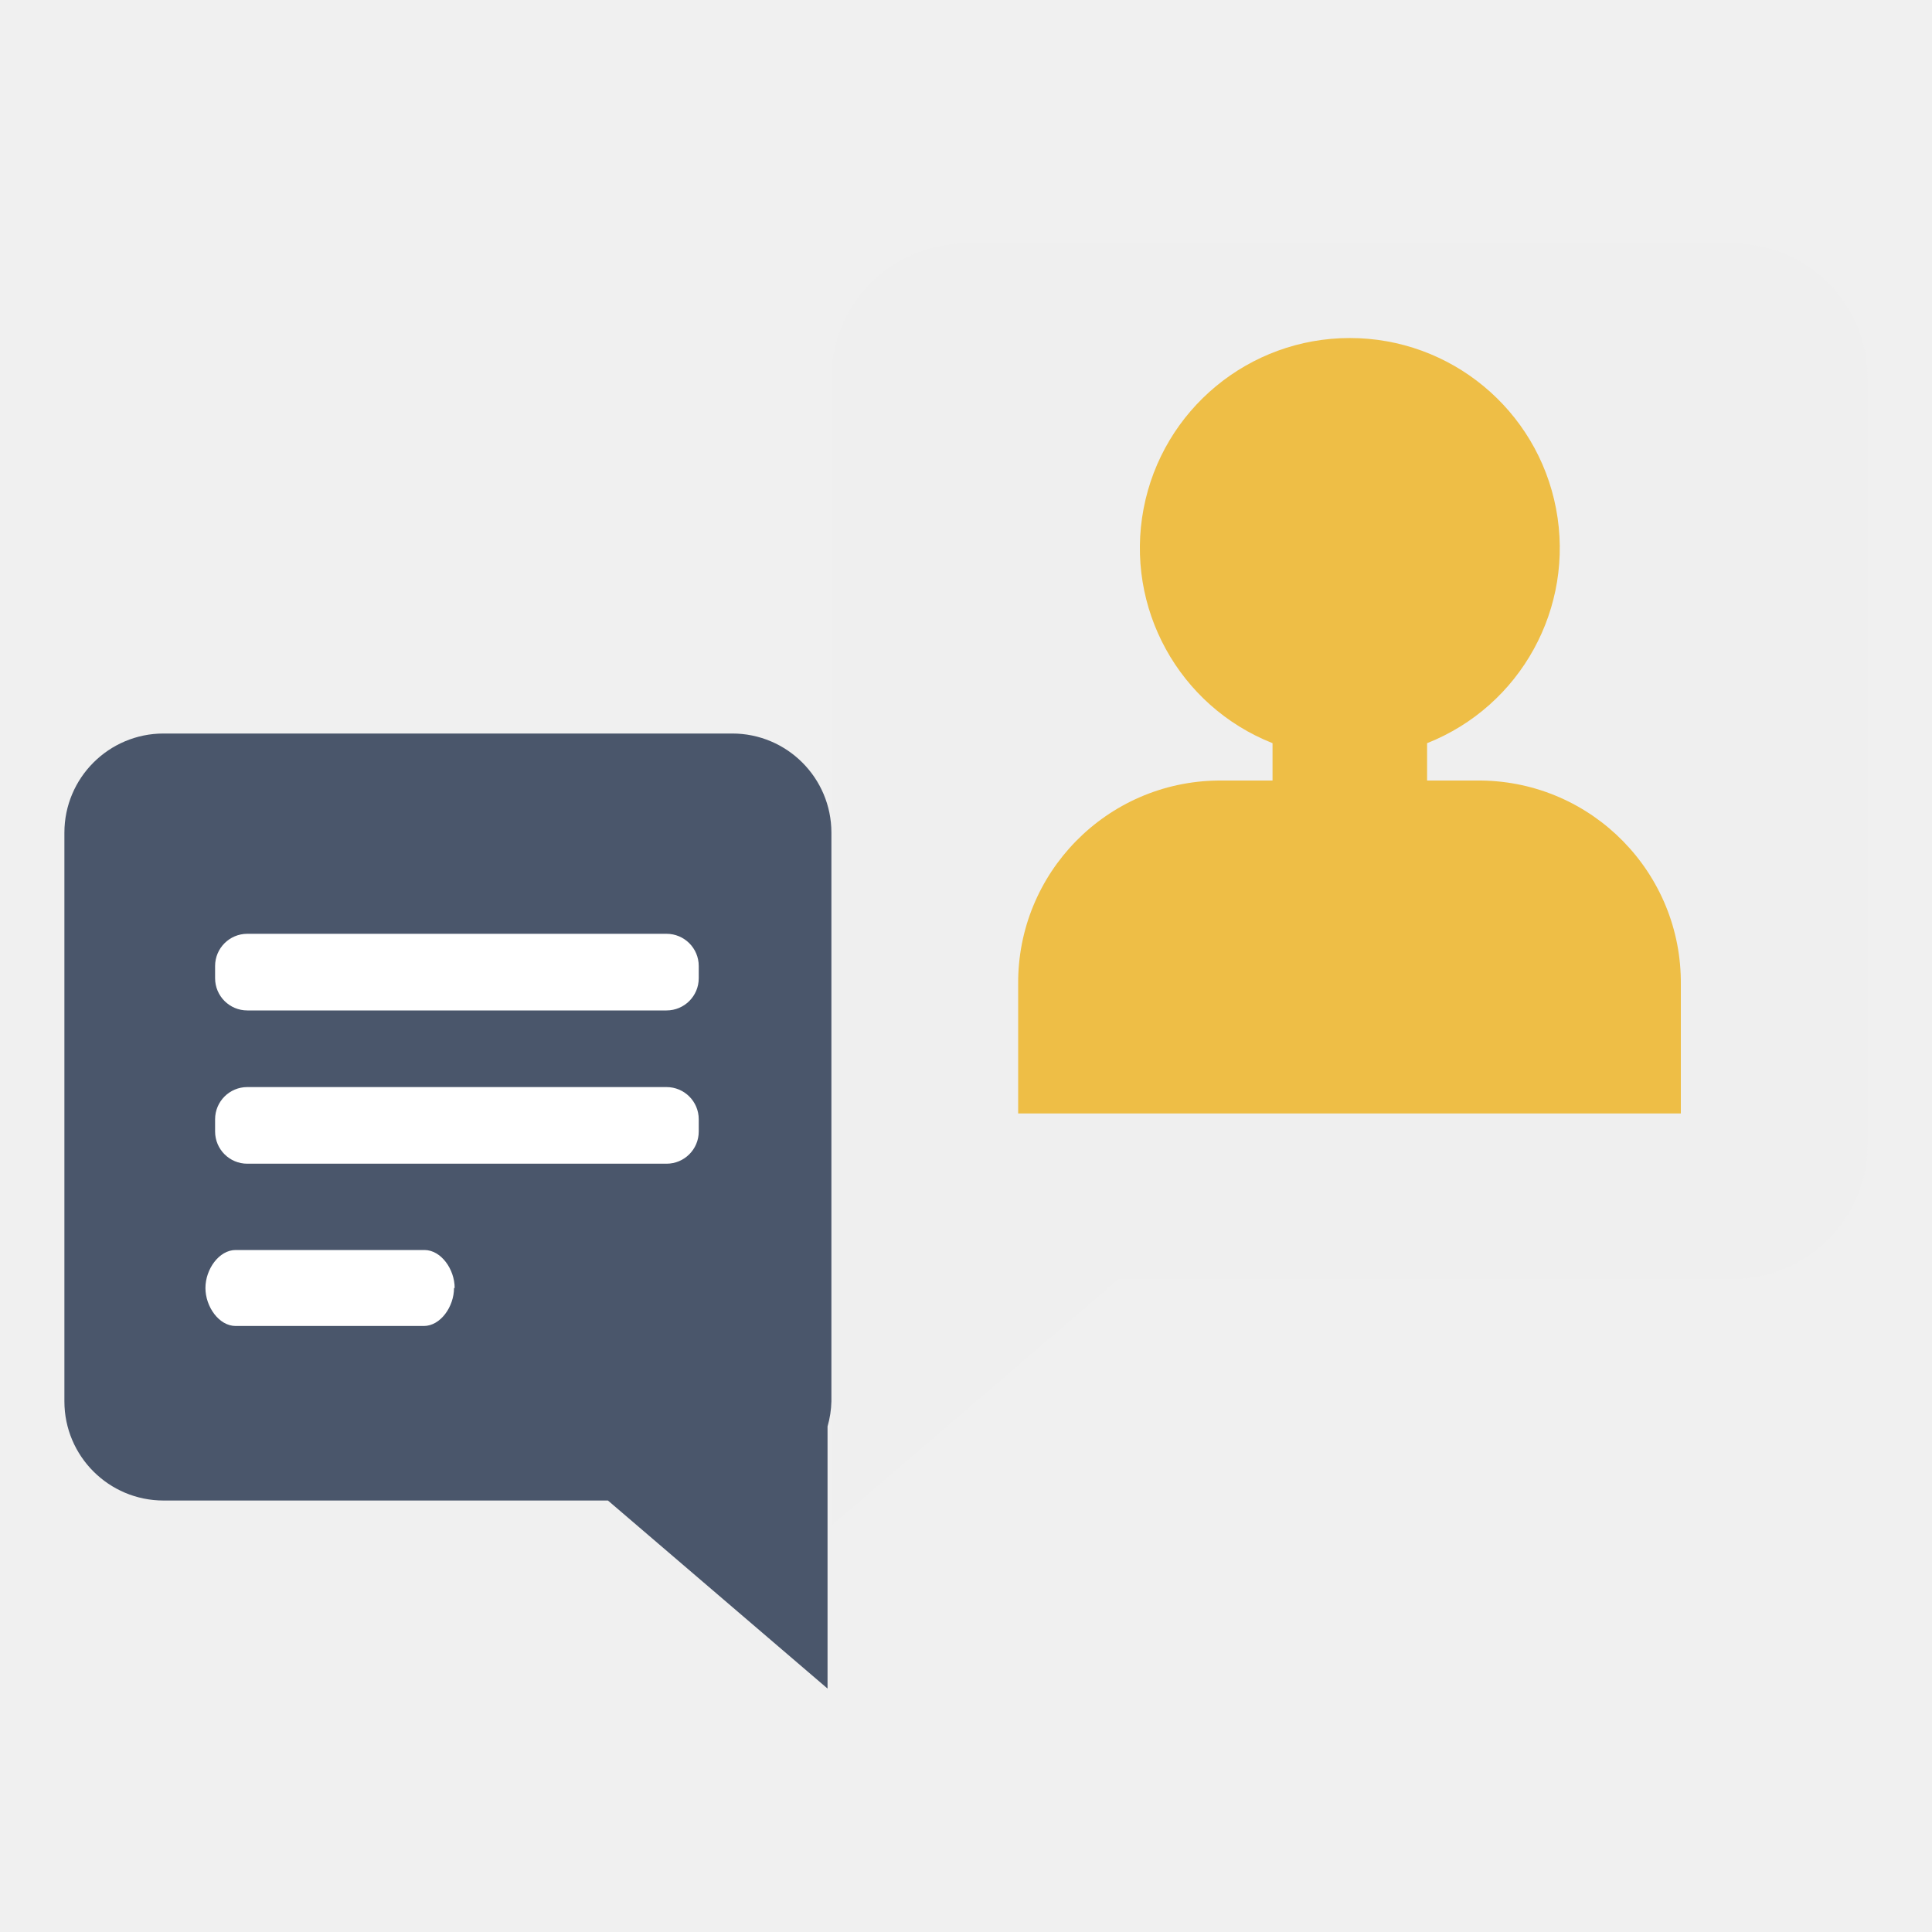
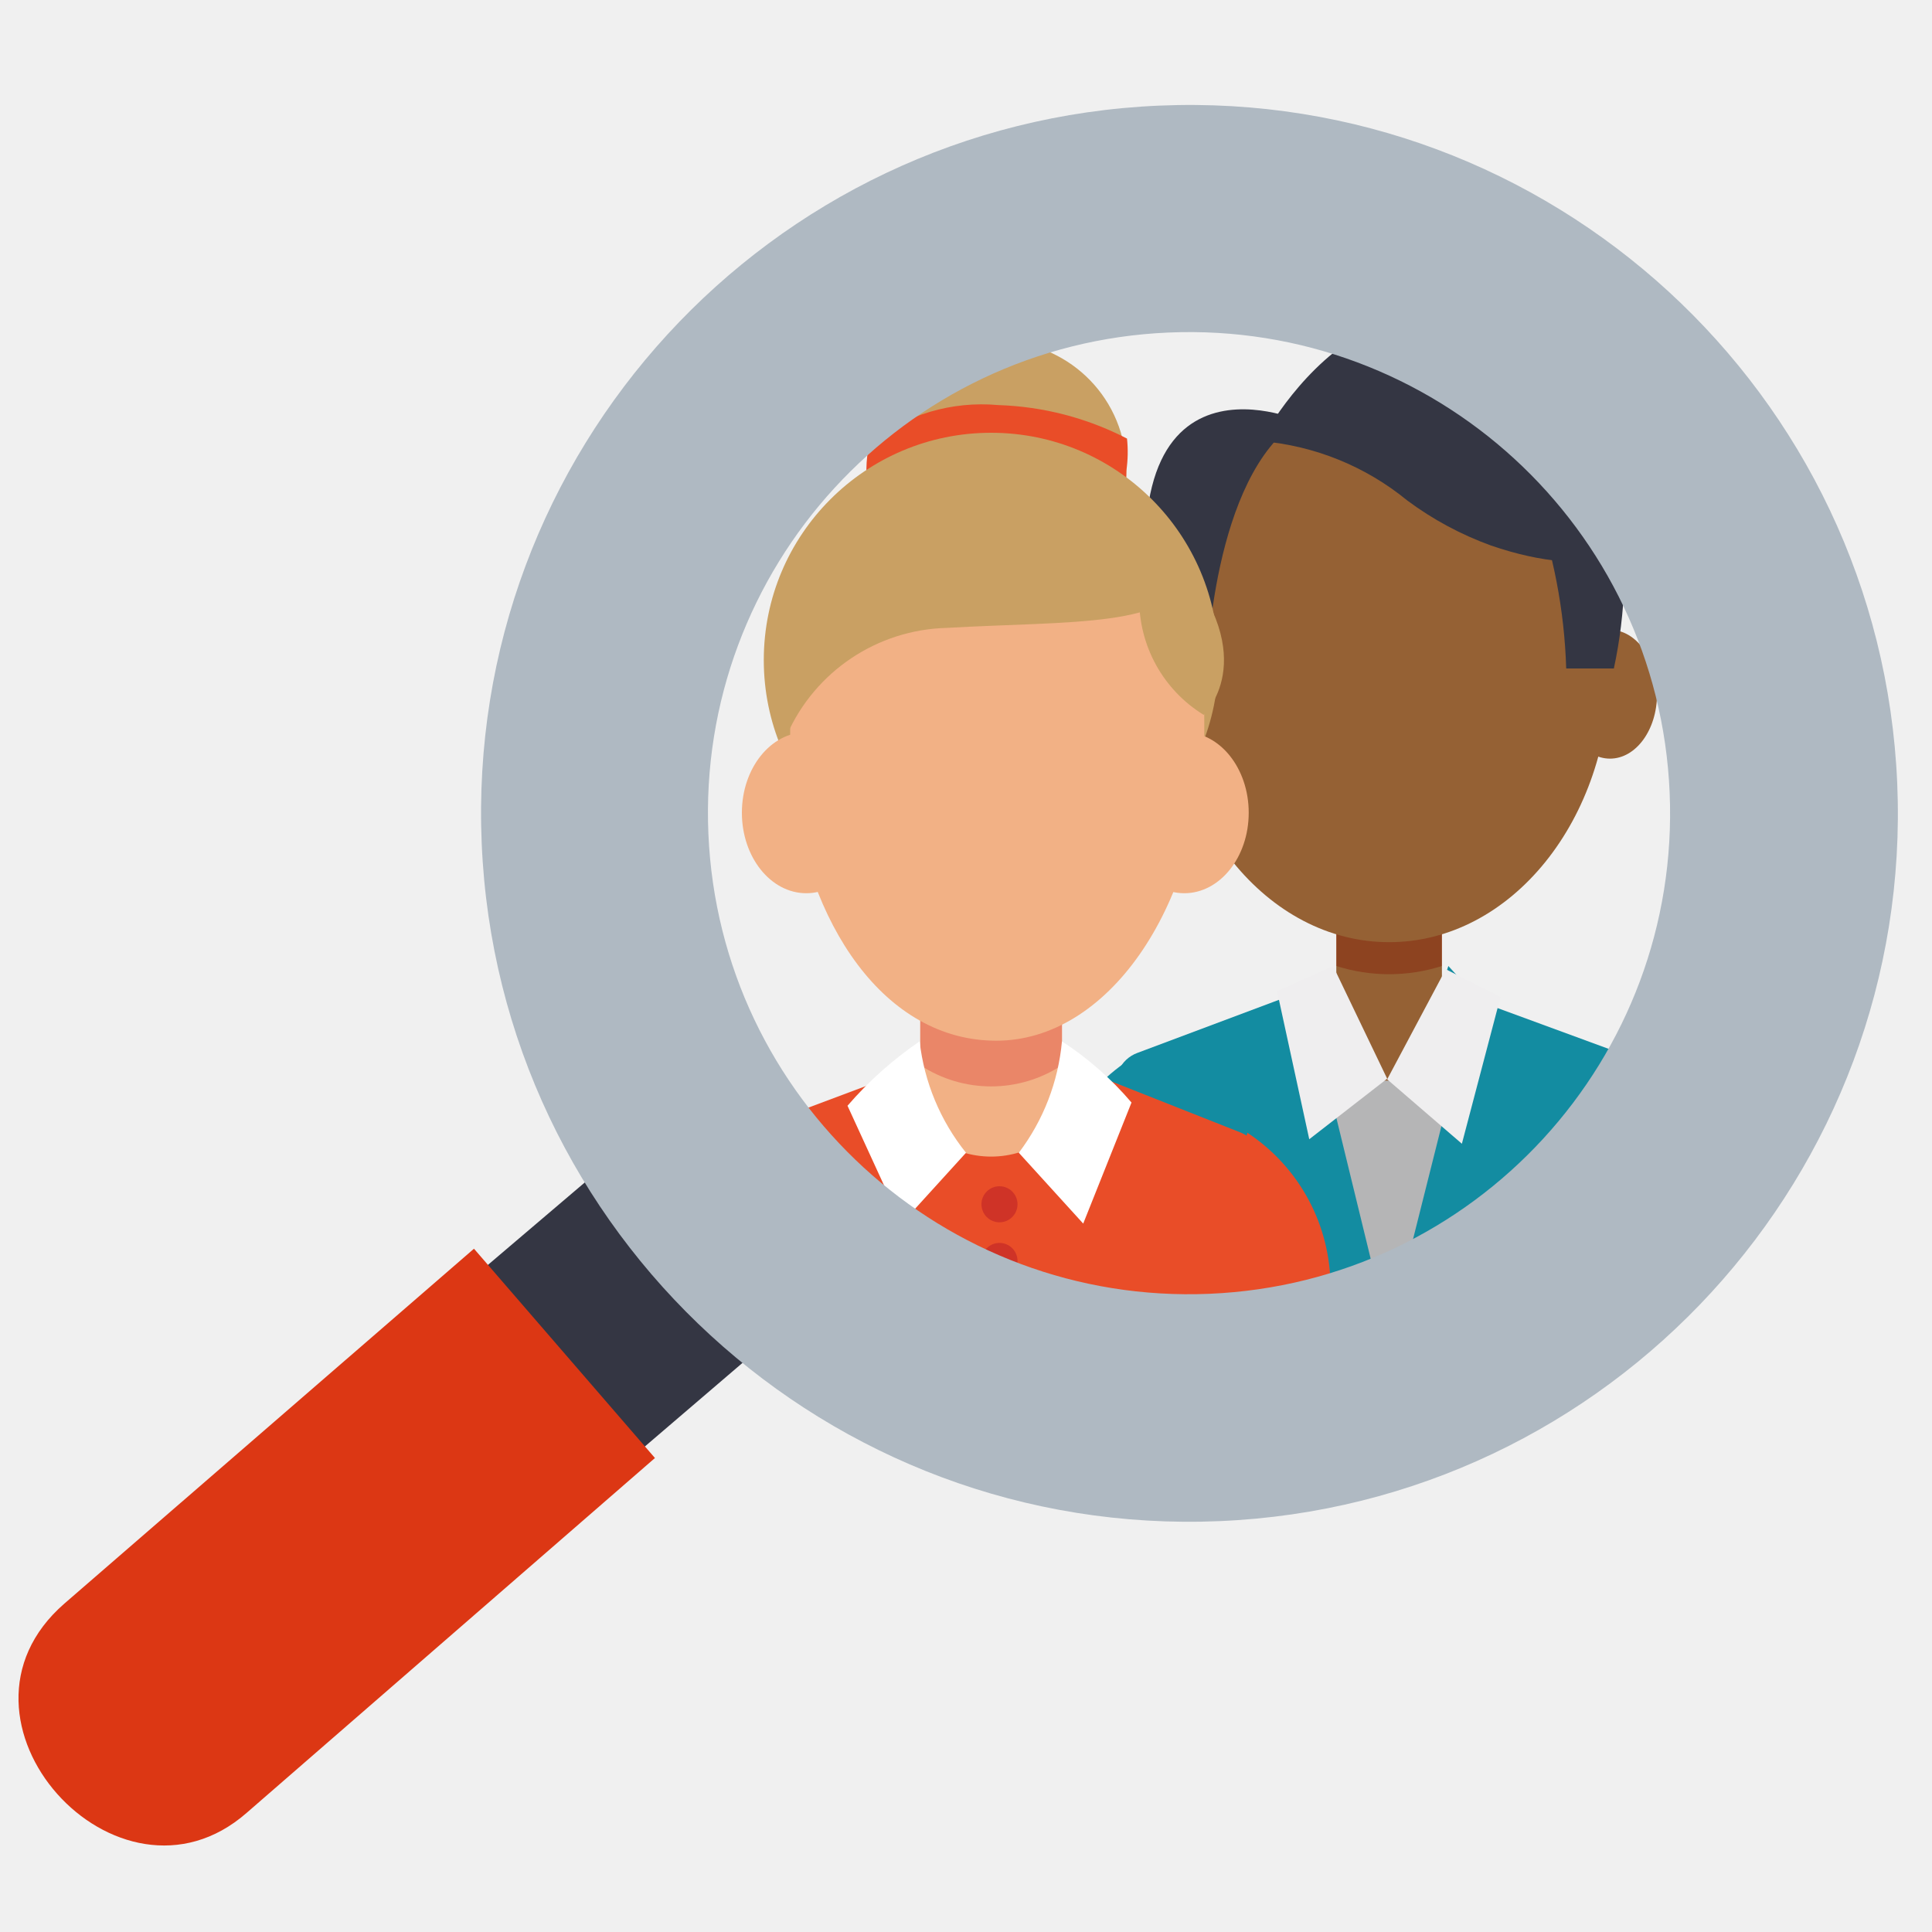
- <svg xmlns="http://www.w3.org/2000/svg" id="圖層_1" data-name="圖層 1" viewBox="0 0 30 30">
-   <path d="M26.91,3.78H15a2.09,2.09,0,0,0-2.09,2.09V23.69l4.46-3.83h9.54A2.09,2.09,0,0,0,29,17.78V5.87A2.09,2.09,0,0,0,26.91,3.78Z" fill="#efefef" />
-   <path d="M12.91,12.93a1.54,1.54,0,0,0-1.54-1.54H2.54A1.54,1.54,0,0,0,1,12.93v8.83A1.54,1.54,0,0,0,2.54,23.3h6.9l3.41,2.92V22.15a1.53,1.53,0,0,0,.06-.39Z" fill="#4a566b" />
-   <rect x="3.34" y="14.5" width="7.51" height="1.19" rx="0.5" ry="0.5" fill="#fff" />
-   <rect x="3.34" y="16.88" width="7.51" height="1.19" rx="0.5" ry="0.5" fill="#fff" />
-   <path d="M7.05,20c0,.29-.21.59-.47.59H3.66c-.26,0-.47-.3-.47-.59h0c0-.29.21-.59.47-.59H6.59c.26,0,.47.3.47.59Z" fill="#fff" />
-   <path d="M23,12.12h-.84v-.58a3.26,3.26,0,1,0-2.4,0v.58h-.84a3.14,3.14,0,0,0-3.11,3.17v2H26.1v-2A3.14,3.14,0,0,0,23,12.12Z" fill="#eebe46" />
+ <svg xmlns="http://www.w3.org/2000/svg" viewBox="0 0 30 30">
+   <defs>
+     <clipPath id="clip-path">
+       <circle cx="18.47" cy="12.62" r="7.5" fill="none" />
+     </clipPath>
+   </defs>
+   <g style="isolation:isolate">
+     <g id="圖層_1" data-name="圖層 1">
+       <g clip-path="url(#clip-path)">
+         <rect x="20.75" y="14.14" width="1.64" height="3.24" fill="#956134" />
+         <g opacity="0.65" style="mix-blend-mode:multiply">
+           <path d="M20.75,14.27V15a2.7,2.7,0,0,0,1.64,0v-.76Z" fill="#ea8668" />
+         </g>
+         <ellipse cx="21.57" cy="10.38" rx="3.43" ry="4.25" fill="#956134" />
+         <ellipse cx="25" cy="10.78" rx="0.73" ry="1" fill="#956134" />
+         <ellipse cx="18.14" cy="10.78" rx="0.73" ry="1" fill="#956134" />
+         <path d="M20.17,6.53S16.93,5.11,18,10.38h.74S18.82,7.39,20.17,6.53Z" fill="#343643" />
+         <path d="M23.81,7.73a8.51,8.51,0,0,1,.51,2.65h.74a7.34,7.34,0,0,0,.08-2.65Z" fill="#343643" />
+         <path d="M19.58,6.85s2.15-4.17,5.26-.39a1.18,1.18,0,0,0,1.84.18l0,0s-.27,2.95-3.53,1.83a5.07,5.07,0,0,1-1.3-.7A4.13,4.13,0,0,0,19.58,6.85Z" fill="#343643" />
+         <path d="M18.45,18.82l-.92-2.36a2.87,2.87,0,0,0-1.29,2.36Z" fill="#138ca1" />
+         <path d="M25.37,16.46h0a.5.5,0,0,0-.11-.07L23,15.56,22.49,15l-.81,2.42-1.13-2.19-.65.28-2.24.84a.51.51,0,0,0-.3.66L18,20.72h6.45l2.21-1.89A2.87,2.87,0,0,0,25.37,16.46Z" fill="#138ca1" />
+         <polygon points="20.61 16.78 22.56 16.78 21.57 20.72 20.61 16.78" fill="#b5b5b6" />
+         <polygon points="22.45 15.05 21.54 16.76 22.7 17.76 23.3 15.48 22.45 15.05" fill="#efeeef" />
+         <polygon points="20.7 15 21.54 16.75 20.33 17.69 19.83 15.39 20.7 15" fill="#efeeef" />
+         <path d="M17.49,7.31a2,2,0,1,1-.06-.5A2,2,0,0,1,17.49,7.31Z" fill="#c9a063" />
+         <path d="M17.49,7.31a2,2,0,0,1-.33,1.11H13.79a2,2,0,0,1-.29-1.54,2.83,2.83,0,0,1,2-.59,4.68,4.68,0,0,1,2,.52A2,2,0,0,1,17.49,7.31Z" fill="#e94d28" />
+         <circle cx="15.39" cy="10.25" r="3.53" fill="#c9a063" />
+         <path d="M12,20l6.9.67.65-2.43a.51.51,0,0,0-.3-.66L17,16.69l-.53-.51-1,1.53-1.07-1.53-.49.51-2.24.84a.51.51,0,0,0-.3.66Z" fill="#e94d28" />
+         <path d="M14.38,16.62q0,.08,0,.17a1.1,1.1,0,0,0,2.2,0q0-.09,0-.17Z" fill="#fff" />
+         <circle cx="15.52" cy="18.7" r="0.28" fill="#cf3327" />
+         <circle cx="15.52" cy="19.58" r="0.28" fill="#cf3327" />
+         <path d="M16.49,14.63V17a.93.93,0,0,1-.65.89,1.49,1.49,0,0,1-.9,0,.93.93,0,0,1-.65-.89V14.63Z" fill="#f2b185" />
+         <path d="M16.49,14.74v1.8a2,2,0,0,1-2.2,0V14.74Z" fill="#ea8668" />
+         <path d="M18.7,11.27s0,.1,0,.14,0,.11,0,.16c-.1,2.56-1.51,4.59-3.23,4.59s-2.95-1.78-3.2-4.1h0q0-.24,0-.49c0-.05,0-.11,0-.16s0-.1,0-.14a7.13,7.13,0,0,1,.22-1.77l.15-.6h0a16.29,16.29,0,0,1,5.58,0l.22,0A10.53,10.53,0,0,1,18.7,11.27Z" fill="#f2b185" />
+         <path d="M12.22,11.41A2.79,2.79,0,0,1,14.7,9.75c1.91-.11,3.6,0,3.71-.86.08-.65-3.16-.55-4.94-.44a1.27,1.27,0,0,0-1.21.69l-.07.18C12,9.68,11.93,11.19,12.22,11.41Z" fill="#c9a063" />
+         <path d="M17.69,9.28a2.1,2.1,0,0,0,1,1.82s.92-.86-.38-2.41Z" fill="#c9a063" />
+         <path d="M14.28,16.17a5.79,5.79,0,0,0-1.12,1L14,19l1-1.1A3.37,3.37,0,0,1,14.28,16.17Z" fill="#fff" />
+         <path d="M16.49,16.17a5,5,0,0,1,1.08.95L16.82,19l-1-1.1A3.37,3.37,0,0,0,16.49,16.17Z" fill="#fff" />
+         <path d="M12.45,20l-.92-2.36A2.87,2.87,0,0,0,10.25,20Z" fill="#e94d28" />
+         <path d="M18.45,20.66l.92-3.07A2.87,2.87,0,0,1,20.66,20Z" fill="#e94d28" />
+         <ellipse cx="12.52" cy="12.62" rx="1" ry="1.25" fill="#f2b185" />
+         <ellipse cx="18.39" cy="12.62" rx="1" ry="1.25" fill="#f2b185" />
+       </g>
+       <path d="M3.66,27.9l9.52-8.15L10.68,17,1.15,25.11A1.85,1.85,0,0,0,1,27.73l0,0A1.85,1.85,0,0,0,3.66,27.9Z" fill="#343643" />
+       <path d="M7.48,13.1A11,11,0,1,0,18,1.64,11,11,0,0,0,7.48,13.1ZM11,12.95a7.47,7.47,0,1,1,7.78,7.14A7.47,7.47,0,0,1,11,12.95Z" fill="#afb9c2" />
+       <path d="M7.36,19.39,1,24.9c-2.07,1.8.83,5,2.83,3.25l6.34-5.51Z" fill="#dc3714" />
+     </g>
+   </g>
</svg>
